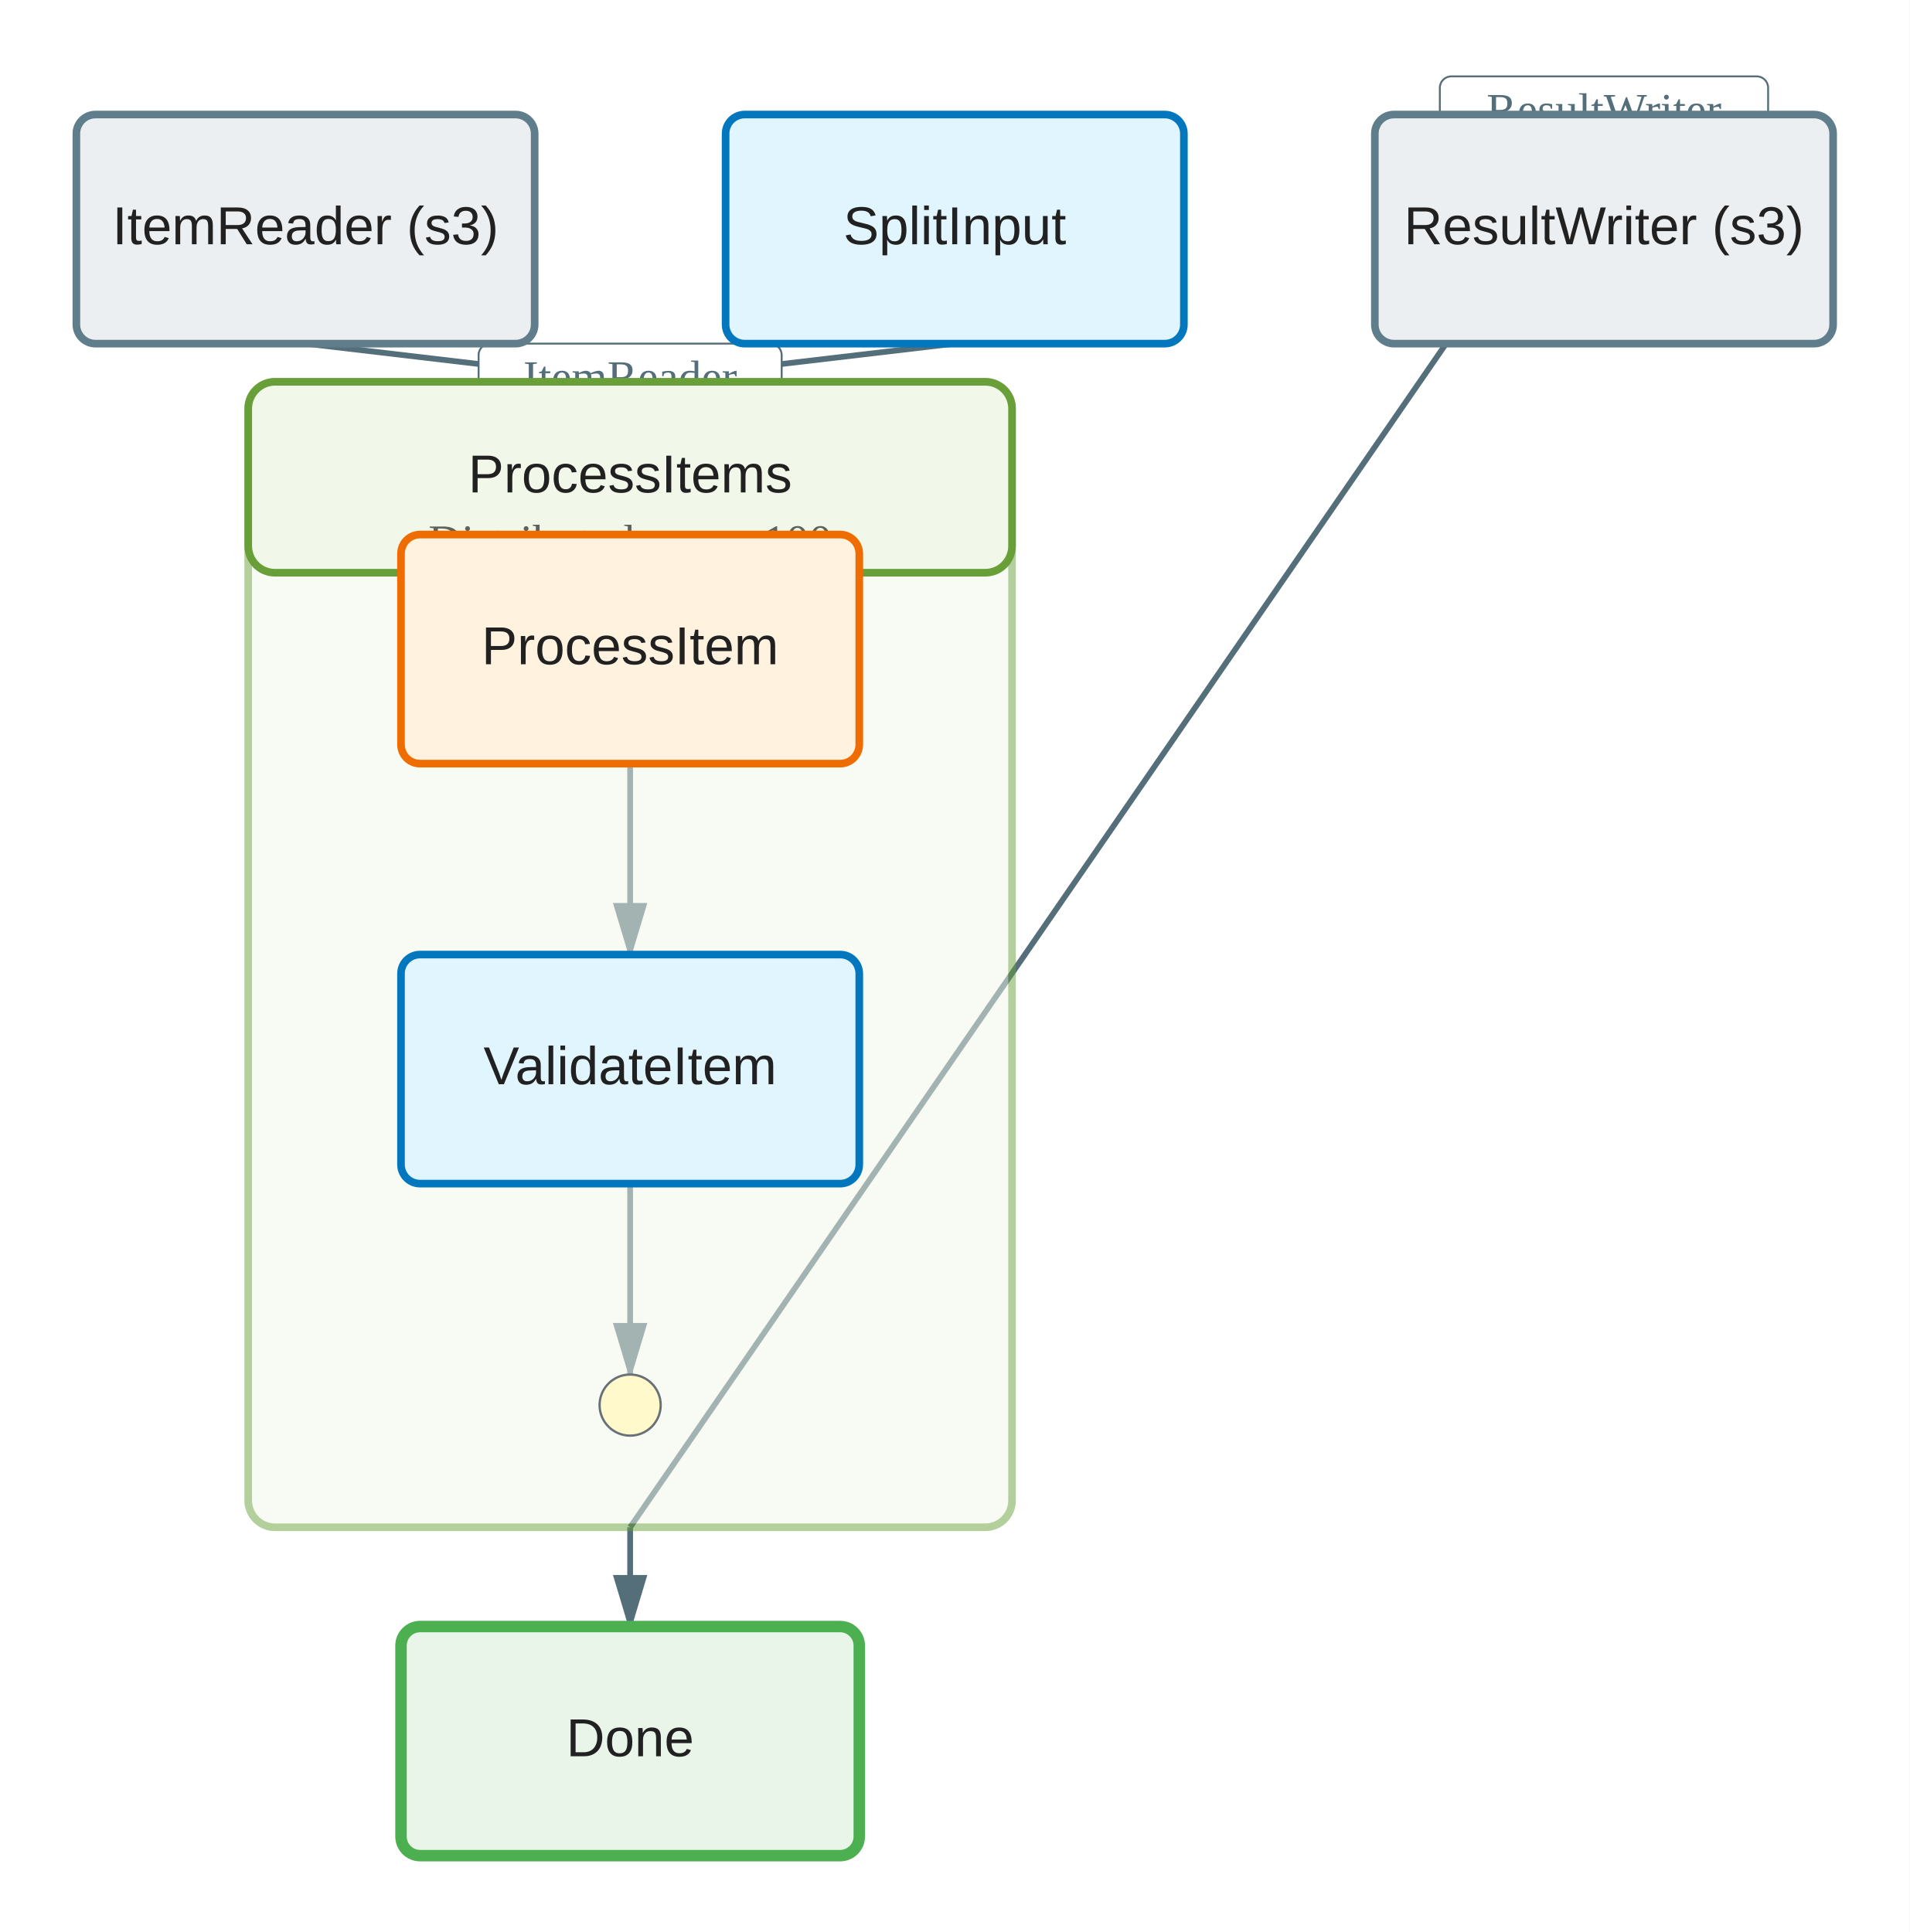
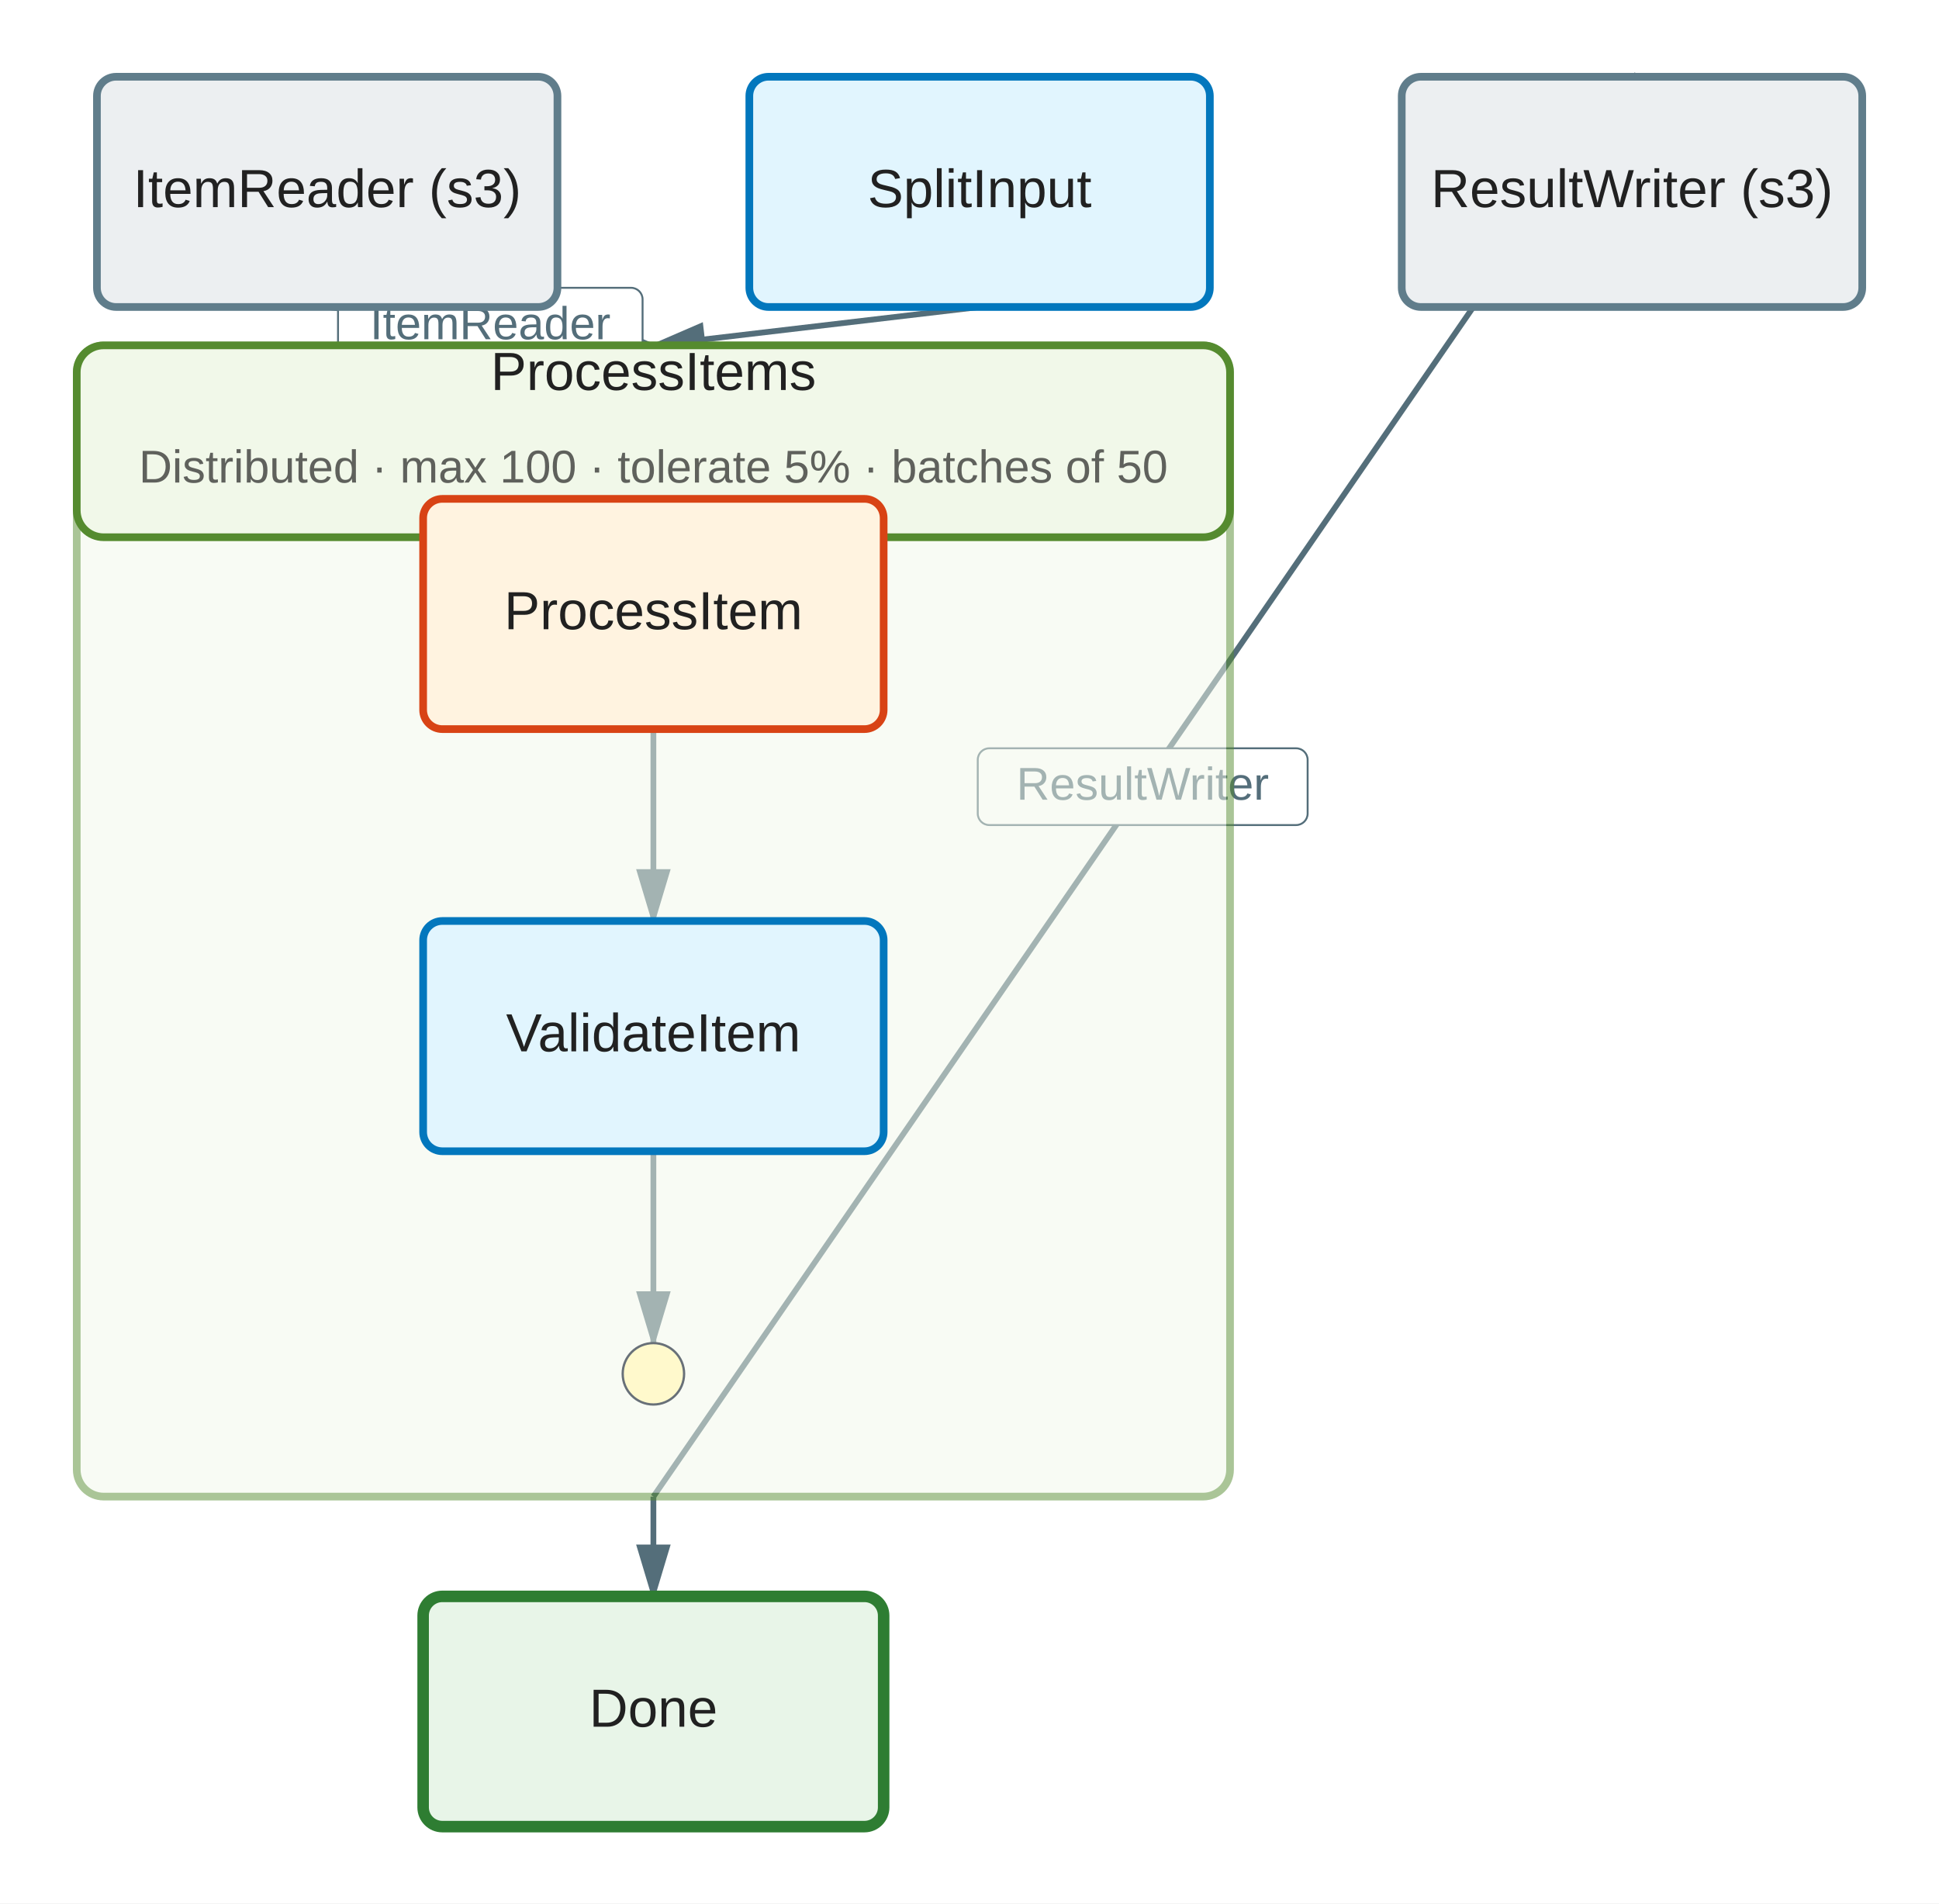
- <svg xmlns="http://www.w3.org/2000/svg" width="500" height="506" viewBox="0 -10 500 506">
-   <rect x="0" y="-10" width="500" height="506" fill="#ffffff" />
+ <svg xmlns="http://www.w3.org/2000/svg" width="505.26" height="496" viewBox="-5.26 0 505.26 496">
+   <rect x="-5.26" y="0" width="505.26" height="496" fill="#ffffff" />
  <defs>
    <marker id="arrowhead-normal" markerWidth="10" markerHeight="10" refX="9" refY="3" orient="auto">
      <polygon points="0 0, 10 3, 0 6" fill="#546e7a" />
    </marker>
    <marker id="arrowhead-error" markerWidth="10" markerHeight="10" refX="9" refY="3" orient="auto">
-       <polygon points="0 0, 10 3, 0 6" fill="#f44336" />
+       <polygon points="0 0, 10 3, 0 6" fill="#c62828" />
    </marker>
    <marker id="arrowhead-choice" markerWidth="10" markerHeight="10" refX="9" refY="3" orient="auto">
      <polygon points="0 0, 10 3, 0 6" fill="#7b1fa2" />
    </marker>
    <marker id="arrowhead-default" markerWidth="10" markerHeight="10" refX="9" refY="3" orient="auto">
      <polygon points="0 0, 10 3, 0 6" fill="#9c27b0" />
    </marker>
    <marker id="arrowhead-retry" markerWidth="10" markerHeight="10" refX="9" refY="3" orient="auto">
-       <polygon points="0 0, 10 3, 0 6" fill="#f9a825" />
+       <polygon points="0 0, 10 3, 0 6" fill="#8f6200" />
    </marker>
  </defs>
  <g class="edges">
    <path d="M250,80L165,90" data-edge-id="SplitInput-&gt;ProcessItems#normal#0" fill="none" stroke="#546e7a" stroke-width="1.5" marker-end="url(#arrowhead-normal)" />
    <path d="M80,80L165,90" data-edge-id="ProcessItems__itemreader-&gt;ProcessItems#normal#0" fill="none" stroke="#546e7a" stroke-width="1.5" marker-end="url(#arrowhead-normal)" />
-     <rect x="125.32" y="80" width="79.36" height="20" fill="#ffffff" stroke="#546e7a" stroke-width="0.5" rx="3" />
-     <text x="165" y="90" text-anchor="middle" dominant-baseline="middle" fill="#546e7a" font-size="12">ItemReader</text>
+     <rect x="82.82" y="75" width="79.36" height="20" fill="#ffffff" stroke="#546e7a" stroke-width="0.5" rx="3" />
+     <text x="122.5" y="85" text-anchor="middle" dominant-baseline="middle" fill="#546e7a" font-size="12" font-family="Arial, sans-serif">ItemReader</text>
    <path d="M165,390L420,20" data-edge-id="ProcessItems-&gt;ProcessItems__resultwriter#normal#0" fill="none" stroke="#546e7a" stroke-width="1.5" marker-end="url(#arrowhead-normal)" />
-     <rect x="377.02" y="10" width="85.96" height="20" fill="#ffffff" stroke="#546e7a" stroke-width="0.5" rx="3" />
-     <text x="420" y="20" text-anchor="middle" dominant-baseline="middle" fill="#546e7a" font-size="12">ResultWriter</text>
+     <rect x="249.52" y="195" width="85.96" height="20" fill="#ffffff" stroke="#546e7a" stroke-width="0.5" rx="3" />
+     <text x="292.5" y="205" text-anchor="middle" dominant-baseline="middle" fill="#546e7a" font-size="12" font-family="Arial, sans-serif">ResultWriter</text>
    <path d="M165,140L165,130" data-edge-id="ProcessItems-&gt;ProcessItem#normal#0" fill="none" stroke="#546e7a" stroke-width="1.5" marker-end="url(#arrowhead-normal)" />
    <path d="M165,190L165,194.167C165,198.333,165,206.667,165,215C165,223.333,165,231.667,165,235.833L165,240" data-edge-id="ProcessItem-&gt;ValidateItem#normal#0" fill="none" stroke="#546e7a" stroke-width="1.5" marker-end="url(#arrowhead-normal)" />
    <path d="M165,300L165,304.167C165,308.333,165,316.667,165,325C165,333.333,165,341.667,165,345.833L165,350" data-edge-id="ValidateItem-&gt;ProcessItems__iterator__end#normal#0" fill="none" stroke="#546e7a" stroke-width="1.5" marker-end="url(#arrowhead-normal)" />
    <path d="M165,390L165,416" data-edge-id="ProcessItems-&gt;Done#normal#0" fill="none" stroke="#546e7a" stroke-width="1.5" marker-end="url(#arrowhead-normal)" />
  </g>
  <g class="containers">
    <g class="container container-Map" data-state-id="ProcessItems" data-state-type="Map" transform="translate(165, 240)">
-       <rect x="-100" y="-150" width="200" height="300" rx="7" fill="#f1f8e9" stroke="#689f38" stroke-width="2" opacity="0.5" />
-       <rect x="-100" y="-150" width="200" height="50" rx="7" fill="#f1f8e9" stroke="#689f38" stroke-width="2" />
-       <text x="0" y="-125" text-anchor="middle" dominant-baseline="middle" fill="#212121" font-size="14" font-family="Arial, sans-serif">ProcessItems</text>
-       <text x="0" y="-107" text-anchor="middle" dominant-baseline="middle" fill="#212121" font-size="12" opacity="0.7">Distributed · max 100</text>
+       <rect x="-150.26" y="-150" width="300.52" height="300" rx="7" fill="#f1f8e9" stroke="#558b2f" stroke-width="2" opacity="0.5" />
+       <rect x="-150.26" y="-150" width="300.52" height="50" rx="7" fill="#f1f8e9" stroke="#558b2f" stroke-width="2" />
+       <text x="0" y="-142.35" text-anchor="middle" dominant-baseline="middle" fill="#212121" font-size="14" font-family="Arial, sans-serif">ProcessItems</text>
+       <text x="0" y="-117.65" text-anchor="middle" dominant-baseline="middle" fill="#212121" font-size="12" font-family="Arial, sans-serif" opacity="0.7">Distributed · max 100 · tolerate 5% · batches of 50</text>
    </g>
  </g>
  <g class="nodes">
    <g class="node node-Pass" data-state-id="SplitInput" data-state-type="Pass" transform="translate(250, 50)">
      <rect x="-60" y="-30" width="120" height="60" rx="5" fill="#e1f5fe" stroke="#0277bd" stroke-width="2" />
      <text x="0" y="0" text-anchor="middle" dominant-baseline="middle" fill="#212121" font-size="14" font-family="Arial, sans-serif">SplitInput</text>
    </g>
    <g class="node node-Task" data-state-id="ProcessItem" data-state-type="Task" transform="translate(165, 160)">
-       <rect x="-60" y="-30" width="120" height="60" rx="5" fill="#fff3e0" stroke="#ef6c00" stroke-width="2" />
+       <rect x="-60" y="-30" width="120" height="60" rx="5" fill="#fff3e0" stroke="#d84315" stroke-width="2" />
      <text x="0" y="0" text-anchor="middle" dominant-baseline="middle" fill="#212121" font-size="14" font-family="Arial, sans-serif">ProcessItem</text>
    </g>
    <g class="node node-Pass" data-state-id="ValidateItem" data-state-type="Pass" transform="translate(165, 270)">
      <rect x="-60" y="-30" width="120" height="60" rx="5" fill="#e1f5fe" stroke="#0277bd" stroke-width="2" />
      <text x="0" y="0" text-anchor="middle" dominant-baseline="middle" fill="#212121" font-size="14" font-family="Arial, sans-serif">ValidateItem</text>
    </g>
    <g class="node node-IteratorEnd" data-state-id="ProcessItems__iterator__end" data-state-type="IteratorEnd" transform="translate(165, 358)">
      <circle r="8" fill="#fff9cc" stroke="#687078" stroke-width="0.6" />
      <text x="0" y="0" text-anchor="middle" dominant-baseline="middle" fill="#212121" font-size="14" font-family="Arial, sans-serif" />
    </g>
    <g class="node node-ItemReader" data-state-id="ProcessItems__itemreader" data-state-type="ItemReader" transform="translate(80, 50)">
      <rect x="-60" y="-30" width="120" height="60" rx="5" fill="#eceff1" stroke="#607d8b" stroke-width="2" />
      <text x="0" y="0" text-anchor="middle" dominant-baseline="middle" fill="#212121" font-size="14" font-family="Arial, sans-serif">ItemReader (s3)</text>
    </g>
    <g class="node node-ResultWriter" data-state-id="ProcessItems__resultwriter" data-state-type="ResultWriter" transform="translate(420, 50)">
      <rect x="-60" y="-30" width="120" height="60" rx="5" fill="#eceff1" stroke="#607d8b" stroke-width="2" />
      <text x="0" y="0" text-anchor="middle" dominant-baseline="middle" fill="#212121" font-size="14" font-family="Arial, sans-serif">ResultWriter (s3)</text>
    </g>
    <g class="node node-Succeed" data-state-id="Done" data-state-type="Succeed" transform="translate(165, 446)">
-       <rect x="-60" y="-30" width="120" height="60" rx="5" fill="#e8f5e8" stroke="#4caf50" stroke-width="3" />
+       <rect x="-60" y="-30" width="120" height="60" rx="5" fill="#e8f5e8" stroke="#2e7d32" stroke-width="3" />
      <text x="0" y="0" text-anchor="middle" dominant-baseline="middle" fill="#212121" font-size="14" font-family="Arial, sans-serif">Done</text>
    </g>
  </g>
</svg>
